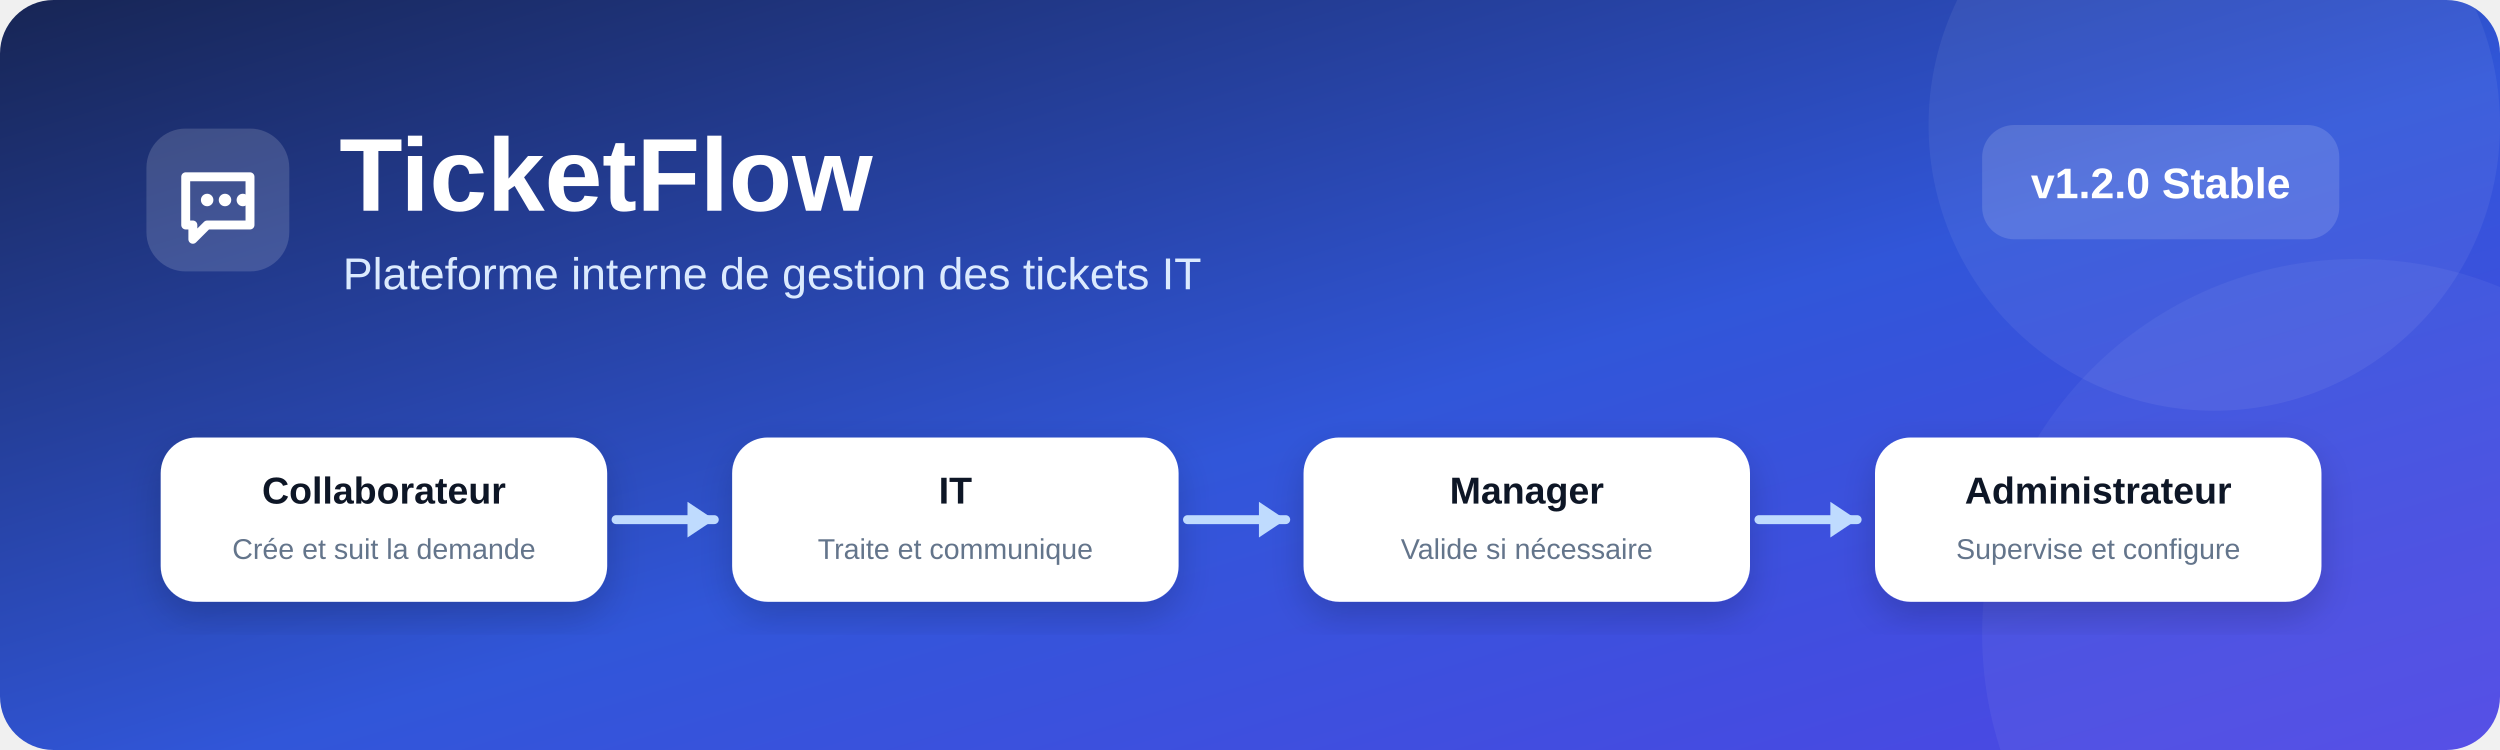
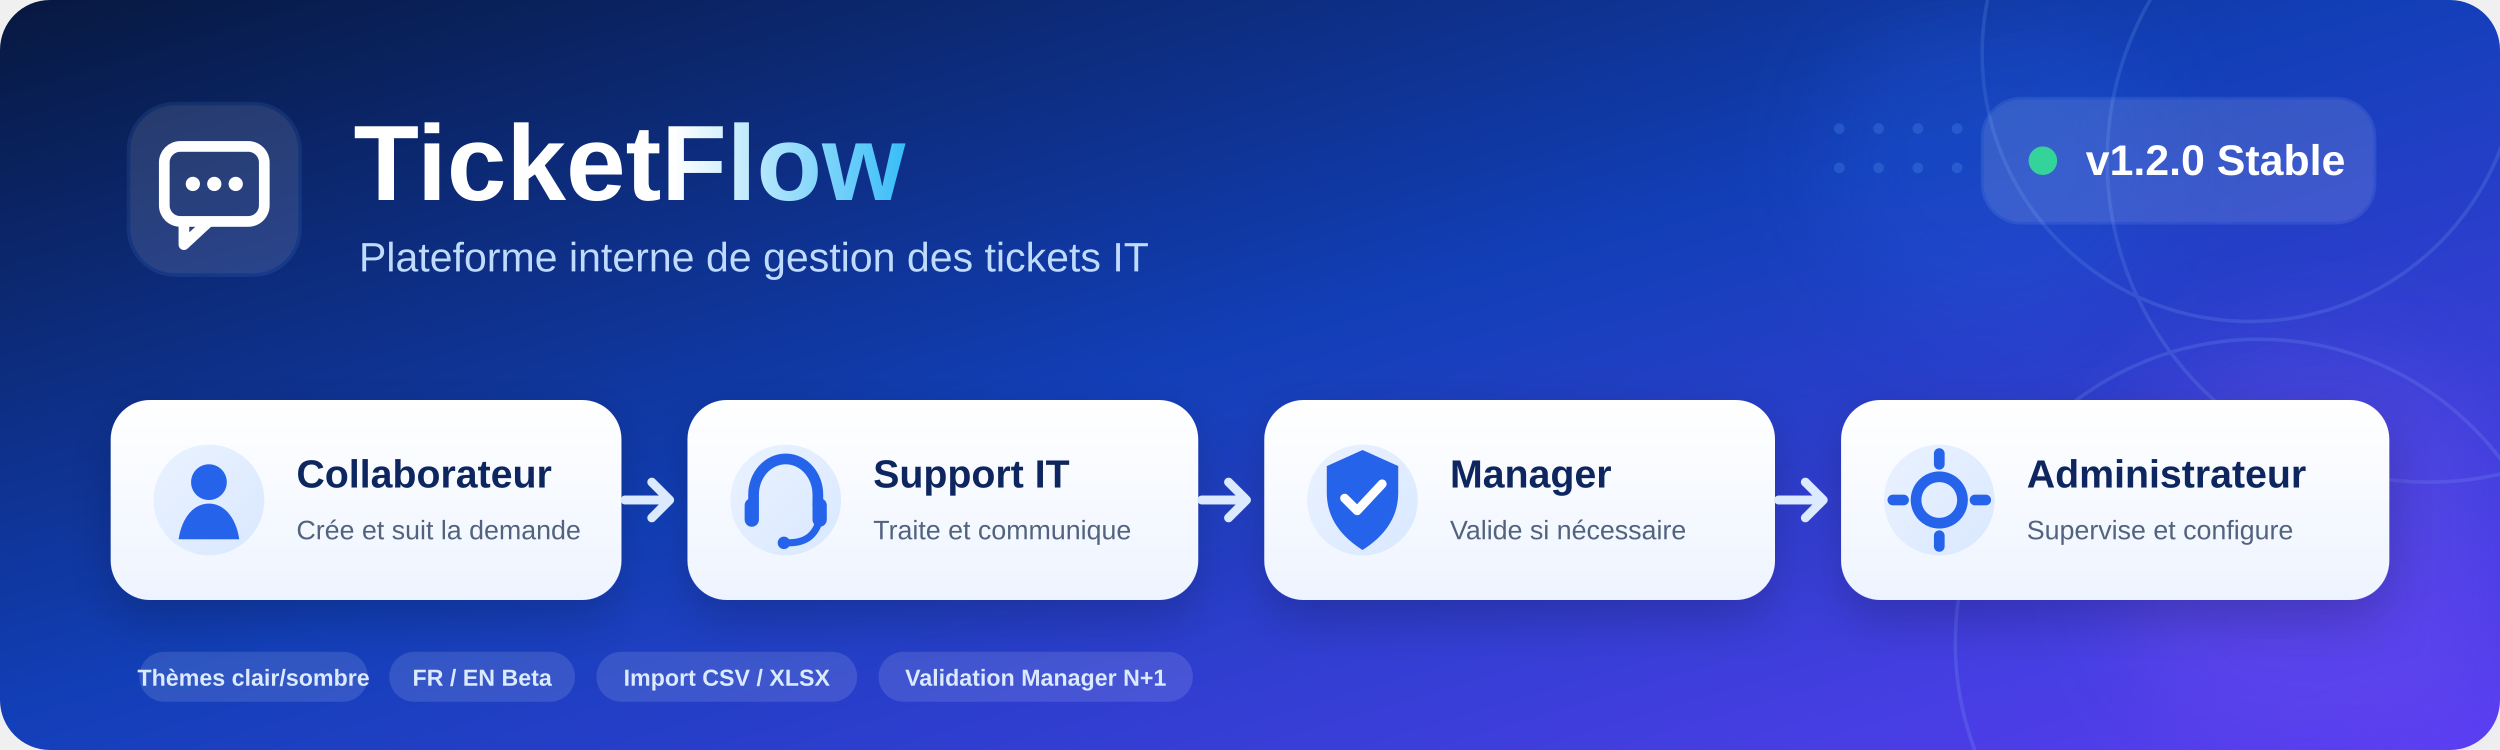
<svg xmlns="http://www.w3.org/2000/svg" width="1400" height="420" viewBox="0 0 1400 420" role="img" aria-labelledby="title desc">
  <defs>
    <linearGradient id="bg" x1="0" y1="0" x2="1" y2="1">
-       <stop offset="0%" stop-color="#172554" />
-       <stop offset="55%" stop-color="#3156d9" />
-       <stop offset="100%" stop-color="#4f46e5" />
+       <stop offset="0%" stop-color="#07183f" />
+       <stop offset="48%" stop-color="#123fb8" />
+       <stop offset="100%" stop-color="#5b3df3" />
    </linearGradient>
-     <filter id="shadow" x="-20%" y="-20%" width="140%" height="140%">
-       <feDropShadow dx="0" dy="8" stdDeviation="10" flood-opacity=".18" />
+     <linearGradient id="brand" x1="0" y1="0" x2="1" y2="0">
+       <stop offset="0%" stop-color="#ffffff" />
+       <stop offset="58%" stop-color="#ffffff" />
+       <stop offset="100%" stop-color="#38bdf8" />
+     </linearGradient>
+     <linearGradient id="card" x1="0" y1="0" x2="0" y2="1">
+       <stop offset="0%" stop-color="#ffffff" />
+       <stop offset="100%" stop-color="#eef4ff" />
+     </linearGradient>
+     <linearGradient id="iconBg" x1="0" y1="0" x2="1" y2="1">
+       <stop offset="0%" stop-color="#eaf2ff" />
+       <stop offset="100%" stop-color="#d9e8ff" />
+     </linearGradient>
+     <filter id="shadow" x="-20%" y="-30%" width="140%" height="160%">
+       <feDropShadow dx="0" dy="10" stdDeviation="14" flood-color="#020617" flood-opacity=".20" />
+     </filter>
+     <filter id="glow" x="-50%" y="-50%" width="200%" height="200%">
+       <feGaussianBlur stdDeviation="24" />
    </filter>
  </defs>
-   <rect width="1400" height="420" rx="30" fill="url(#bg)" />
-   <circle cx="1240" cy="70" r="160" fill="#fff" opacity=".06" />
-   <circle cx="1320" cy="355" r="210" fill="#fff" opacity=".05" />
-   <g transform="translate(82 72)">
-     <rect width="80" height="80" rx="22" fill="#fff" opacity=".15" />
-     <path d="M22 27h36v27H34l-8 8v-8h-4z" fill="none" stroke="#fff" stroke-width="5" stroke-linejoin="round" />
-     <circle cx="34" cy="40" r="3.5" fill="#fff" />
-     <circle cx="44" cy="40" r="3.5" fill="#fff" />
-     <circle cx="54" cy="40" r="3.5" fill="#fff" />
+   <rect width="1400" height="420" rx="28" fill="url(#bg)" />
+   <g opacity=".16" fill="none" stroke="#93c5fd" stroke-width="2">
+     <circle cx="1260" cy="30" r="150" />
+     <circle cx="1360" cy="90" r="180" />
+     <circle cx="1265" cy="360" r="170" />
  </g>
-   <text x="190" y="118" fill="#fff" font-family="Arial,Helvetica,sans-serif" font-size="58" font-weight="700">TicketFlow</text>
-   <text x="192" y="162" fill="#dbeafe" font-family="Arial,Helvetica,sans-serif" font-size="25">Plateforme interne de gestion des tickets IT</text>
-   <g font-family="Arial,Helvetica,sans-serif" font-size="21" font-weight="700" filter="url(#shadow)">
-     <rect x="90" y="245" width="250" height="92" rx="20" fill="#fff" />
-     <text x="215" y="282" text-anchor="middle" fill="#111827">Collaborateur</text>
-     <text x="215" y="313" text-anchor="middle" fill="#64748b" font-size="16" font-weight="400">Crée et suit la demande</text>
-     <rect x="410" y="245" width="250" height="92" rx="20" fill="#fff" />
-     <text x="535" y="282" text-anchor="middle" fill="#111827">IT</text>
-     <text x="535" y="313" text-anchor="middle" fill="#64748b" font-size="16" font-weight="400">Traite et communique</text>
-     <rect x="730" y="245" width="250" height="92" rx="20" fill="#fff" />
-     <text x="855" y="282" text-anchor="middle" fill="#111827">Manager</text>
-     <text x="855" y="313" text-anchor="middle" fill="#64748b" font-size="16" font-weight="400">Valide si nécessaire</text>
-     <rect x="1050" y="245" width="250" height="92" rx="20" fill="#fff" />
-     <text x="1175" y="282" text-anchor="middle" fill="#111827">Administrateur</text>
-     <text x="1175" y="313" text-anchor="middle" fill="#64748b" font-size="16" font-weight="400">Supervise et configure</text>
+   <circle cx="1115" cy="90" r="95" fill="#2563eb" opacity=".18" filter="url(#glow)" />
+   <circle cx="1300" cy="310" r="120" fill="#8b5cf6" opacity=".18" filter="url(#glow)" />
+   <g opacity=".22" fill="#60a5fa">
+     <circle cx="1030" cy="72" r="3" />
+     <circle cx="1052" cy="72" r="3" />
+     <circle cx="1074" cy="72" r="3" />
+     <circle cx="1096" cy="72" r="3" />
+     <circle cx="1030" cy="94" r="3" />
+     <circle cx="1052" cy="94" r="3" />
+     <circle cx="1074" cy="94" r="3" />
+     <circle cx="1096" cy="94" r="3" />
  </g>
-   <g fill="none" stroke="#bfdbfe" stroke-width="5" stroke-linecap="round">
-     <path d="M345 291h55" />
-     <path d="M665 291h55" />
-     <path d="M985 291h55" />
+   <g transform="translate(72 58)">
+     <rect width="96" height="96" rx="26" fill="#ffffff" opacity=".12" stroke="#60a5fa" stroke-width="2" />
+     <rect x="20" y="24" width="56" height="42" rx="9" fill="none" stroke="#ffffff" stroke-width="6" />
+     <path d="M31 66v13l14-13" fill="none" stroke="#ffffff" stroke-width="6" stroke-linejoin="round" />
+     <circle cx="36" cy="45" r="4" fill="#ffffff" />
+     <circle cx="48" cy="45" r="4" fill="#ffffff" />
+     <circle cx="60" cy="45" r="4" fill="#ffffff" />
  </g>
-   <g fill="#bfdbfe">
-     <path d="M400 291l-15-10v20z" />
-     <path d="M720 291l-15-10v20z" />
-     <path d="M1040 291l-15-10v20z" />
+   <text x="198" y="112" fill="url(#brand)" font-family="Arial,Helvetica,sans-serif" font-size="60" font-weight="800">TicketFlow</text>
+   <text x="201" y="152" fill="#bfdbfe" font-family="Arial,Helvetica,sans-serif" font-size="23" font-weight="500">Plateforme interne de gestion des tickets IT</text>
+   <g transform="translate(1110 55)">
+     <rect width="220" height="70" rx="22" fill="#ffffff" opacity=".13" stroke="#93c5fd" stroke-width="1.5" />
+     <circle cx="34" cy="35" r="8" fill="#34d399" />
+     <text x="58" y="43" fill="#ffffff" font-family="Arial,Helvetica,sans-serif" font-size="24" font-weight="800">v1.2.0 Stable</text>
  </g>
-   <rect x="1110" y="70" width="200" height="64" rx="18" fill="#fff" opacity=".14" />
-   <text x="1210" y="111" text-anchor="middle" fill="#fff" font-family="Arial,Helvetica,sans-serif" font-size="24" font-weight="700">v1.2.0 Stable</text>
+   <g font-family="Arial,Helvetica,sans-serif" filter="url(#shadow)">
+     <g transform="translate(62 224)">
+       <rect width="286" height="112" rx="22" fill="url(#card)" />
+       <circle cx="55" cy="56" r="31" fill="url(#iconBg)" />
+       <circle cx="55" cy="46" r="10" fill="#2563eb" />
+       <path d="M38 78c2-13 9-20 17-20s15 7 17 20" fill="#2563eb" />
+       <text x="104" y="49" fill="#0f285f" font-size="22" font-weight="800">Collaborateur</text>
+       <text x="104" y="78" fill="#52627f" font-size="15">Crée et suit la demande</text>
+     </g>
+     <g transform="translate(385 224)">
+       <rect width="286" height="112" rx="22" fill="url(#card)" />
+       <circle cx="55" cy="56" r="31" fill="url(#iconBg)" />
+       <path d="M37 58v-5c0-11 8-20 18-20s18 9 18 20v5" fill="none" stroke="#2563eb" stroke-width="6" stroke-linecap="round" />
+       <rect x="32" y="55" width="8" height="16" rx="4" fill="#2563eb" />
+       <rect x="70" y="55" width="8" height="16" rx="4" fill="#2563eb" />
+       <path d="M73 70c-3 7-8 10-17 10" fill="none" stroke="#2563eb" stroke-width="4" stroke-linecap="round" />
+       <circle cx="54" cy="80" r="3.5" fill="#2563eb" />
+       <text x="104" y="49" fill="#0f285f" font-size="22" font-weight="800">Support IT</text>
+       <text x="104" y="78" fill="#52627f" font-size="15">Traite et communique</text>
+     </g>
+     <g transform="translate(708 224)">
+       <rect width="286" height="112" rx="22" fill="url(#card)" />
+       <circle cx="55" cy="56" r="31" fill="url(#iconBg)" />
+       <path d="M55 28l20 9v15c0 15-9 25-20 32-11-7-20-17-20-32V37z" fill="#2563eb" />
+       <path d="M45 55l7 7 14-15" fill="none" stroke="#ffffff" stroke-width="5" stroke-linecap="round" stroke-linejoin="round" />
+       <text x="104" y="49" fill="#0f285f" font-size="22" font-weight="800">Manager</text>
+       <text x="104" y="78" fill="#52627f" font-size="15">Valide si nécessaire</text>
+     </g>
+     <g transform="translate(1031 224)">
+       <rect width="307" height="112" rx="22" fill="url(#card)" />
+       <circle cx="55" cy="56" r="31" fill="url(#iconBg)" />
+       <circle cx="55" cy="56" r="13" fill="none" stroke="#2563eb" stroke-width="6" />
+       <g fill="#2563eb">
+         <rect x="52" y="27" width="6" height="12" rx="3" />
+         <rect x="52" y="73" width="6" height="12" rx="3" />
+         <rect x="26" y="53" width="12" height="6" rx="3" />
+         <rect x="72" y="53" width="12" height="6" rx="3" />
+       </g>
+       <text x="104" y="49" fill="#0f285f" font-size="22" font-weight="800">Administrateur</text>
+       <text x="104" y="78" fill="#52627f" font-size="15">Supervise et configure</text>
+     </g>
+   </g>
+   <g fill="none" stroke="#dbeafe" stroke-width="5" stroke-linecap="round" stroke-linejoin="round">
+     <path d="M350 280h25l-10-10m10 10l-10 10" />
+     <path d="M673 280h25l-10-10m10 10l-10 10" />
+     <path d="M996 280h25l-10-10m10 10l-10 10" />
+   </g>
+   <g transform="translate(78 365)" font-family="Arial,Helvetica,sans-serif" font-size="13" font-weight="700">
+     <g>
+       <rect width="128" height="28" rx="14" fill="#ffffff" opacity=".12" />
+       <text x="64" y="19" text-anchor="middle" fill="#dbeafe">Thèmes clair/sombre</text>
+     </g>
+     <g transform="translate(140 0)">
+       <rect width="104" height="28" rx="14" fill="#ffffff" opacity=".12" />
+       <text x="52" y="19" text-anchor="middle" fill="#dbeafe">FR / EN Beta</text>
+     </g>
+     <g transform="translate(256 0)">
+       <rect width="146" height="28" rx="14" fill="#ffffff" opacity=".12" />
+       <text x="73" y="19" text-anchor="middle" fill="#dbeafe">Import CSV / XLSX</text>
+     </g>
+     <g transform="translate(414 0)">
+       <rect width="176" height="28" rx="14" fill="#ffffff" opacity=".12" />
+       <text x="88" y="19" text-anchor="middle" fill="#dbeafe">Validation Manager N+1</text>
+     </g>
+   </g>
</svg>
